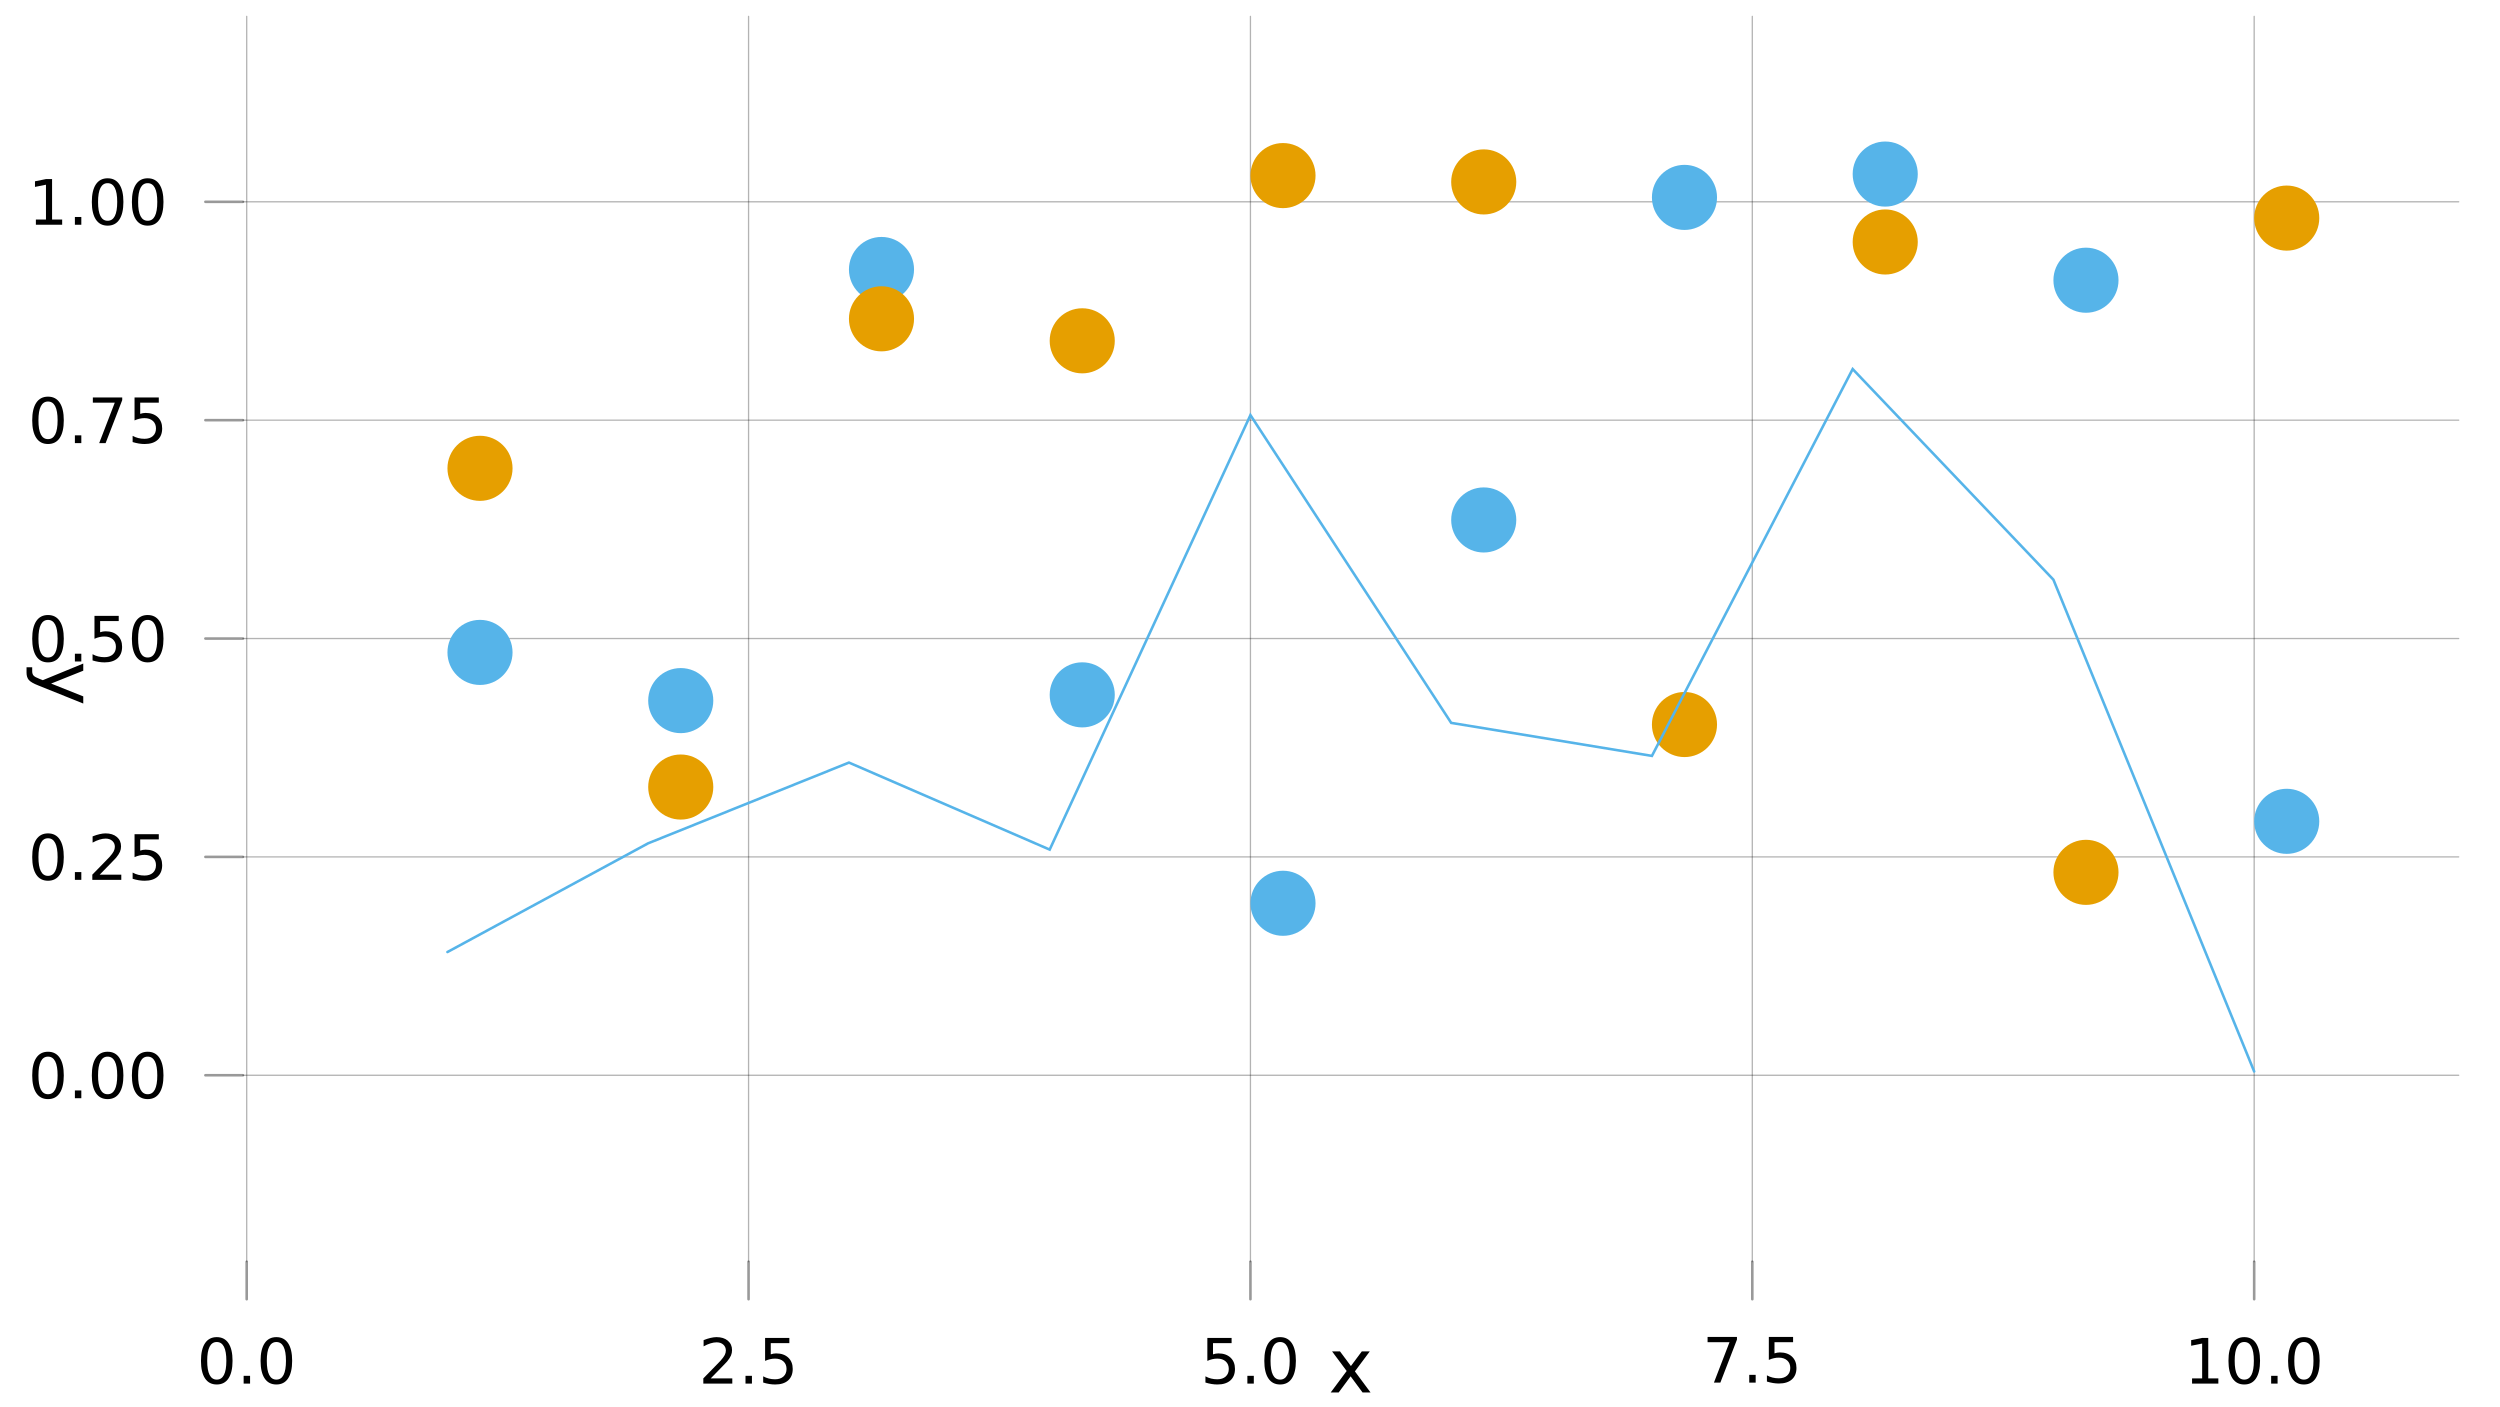
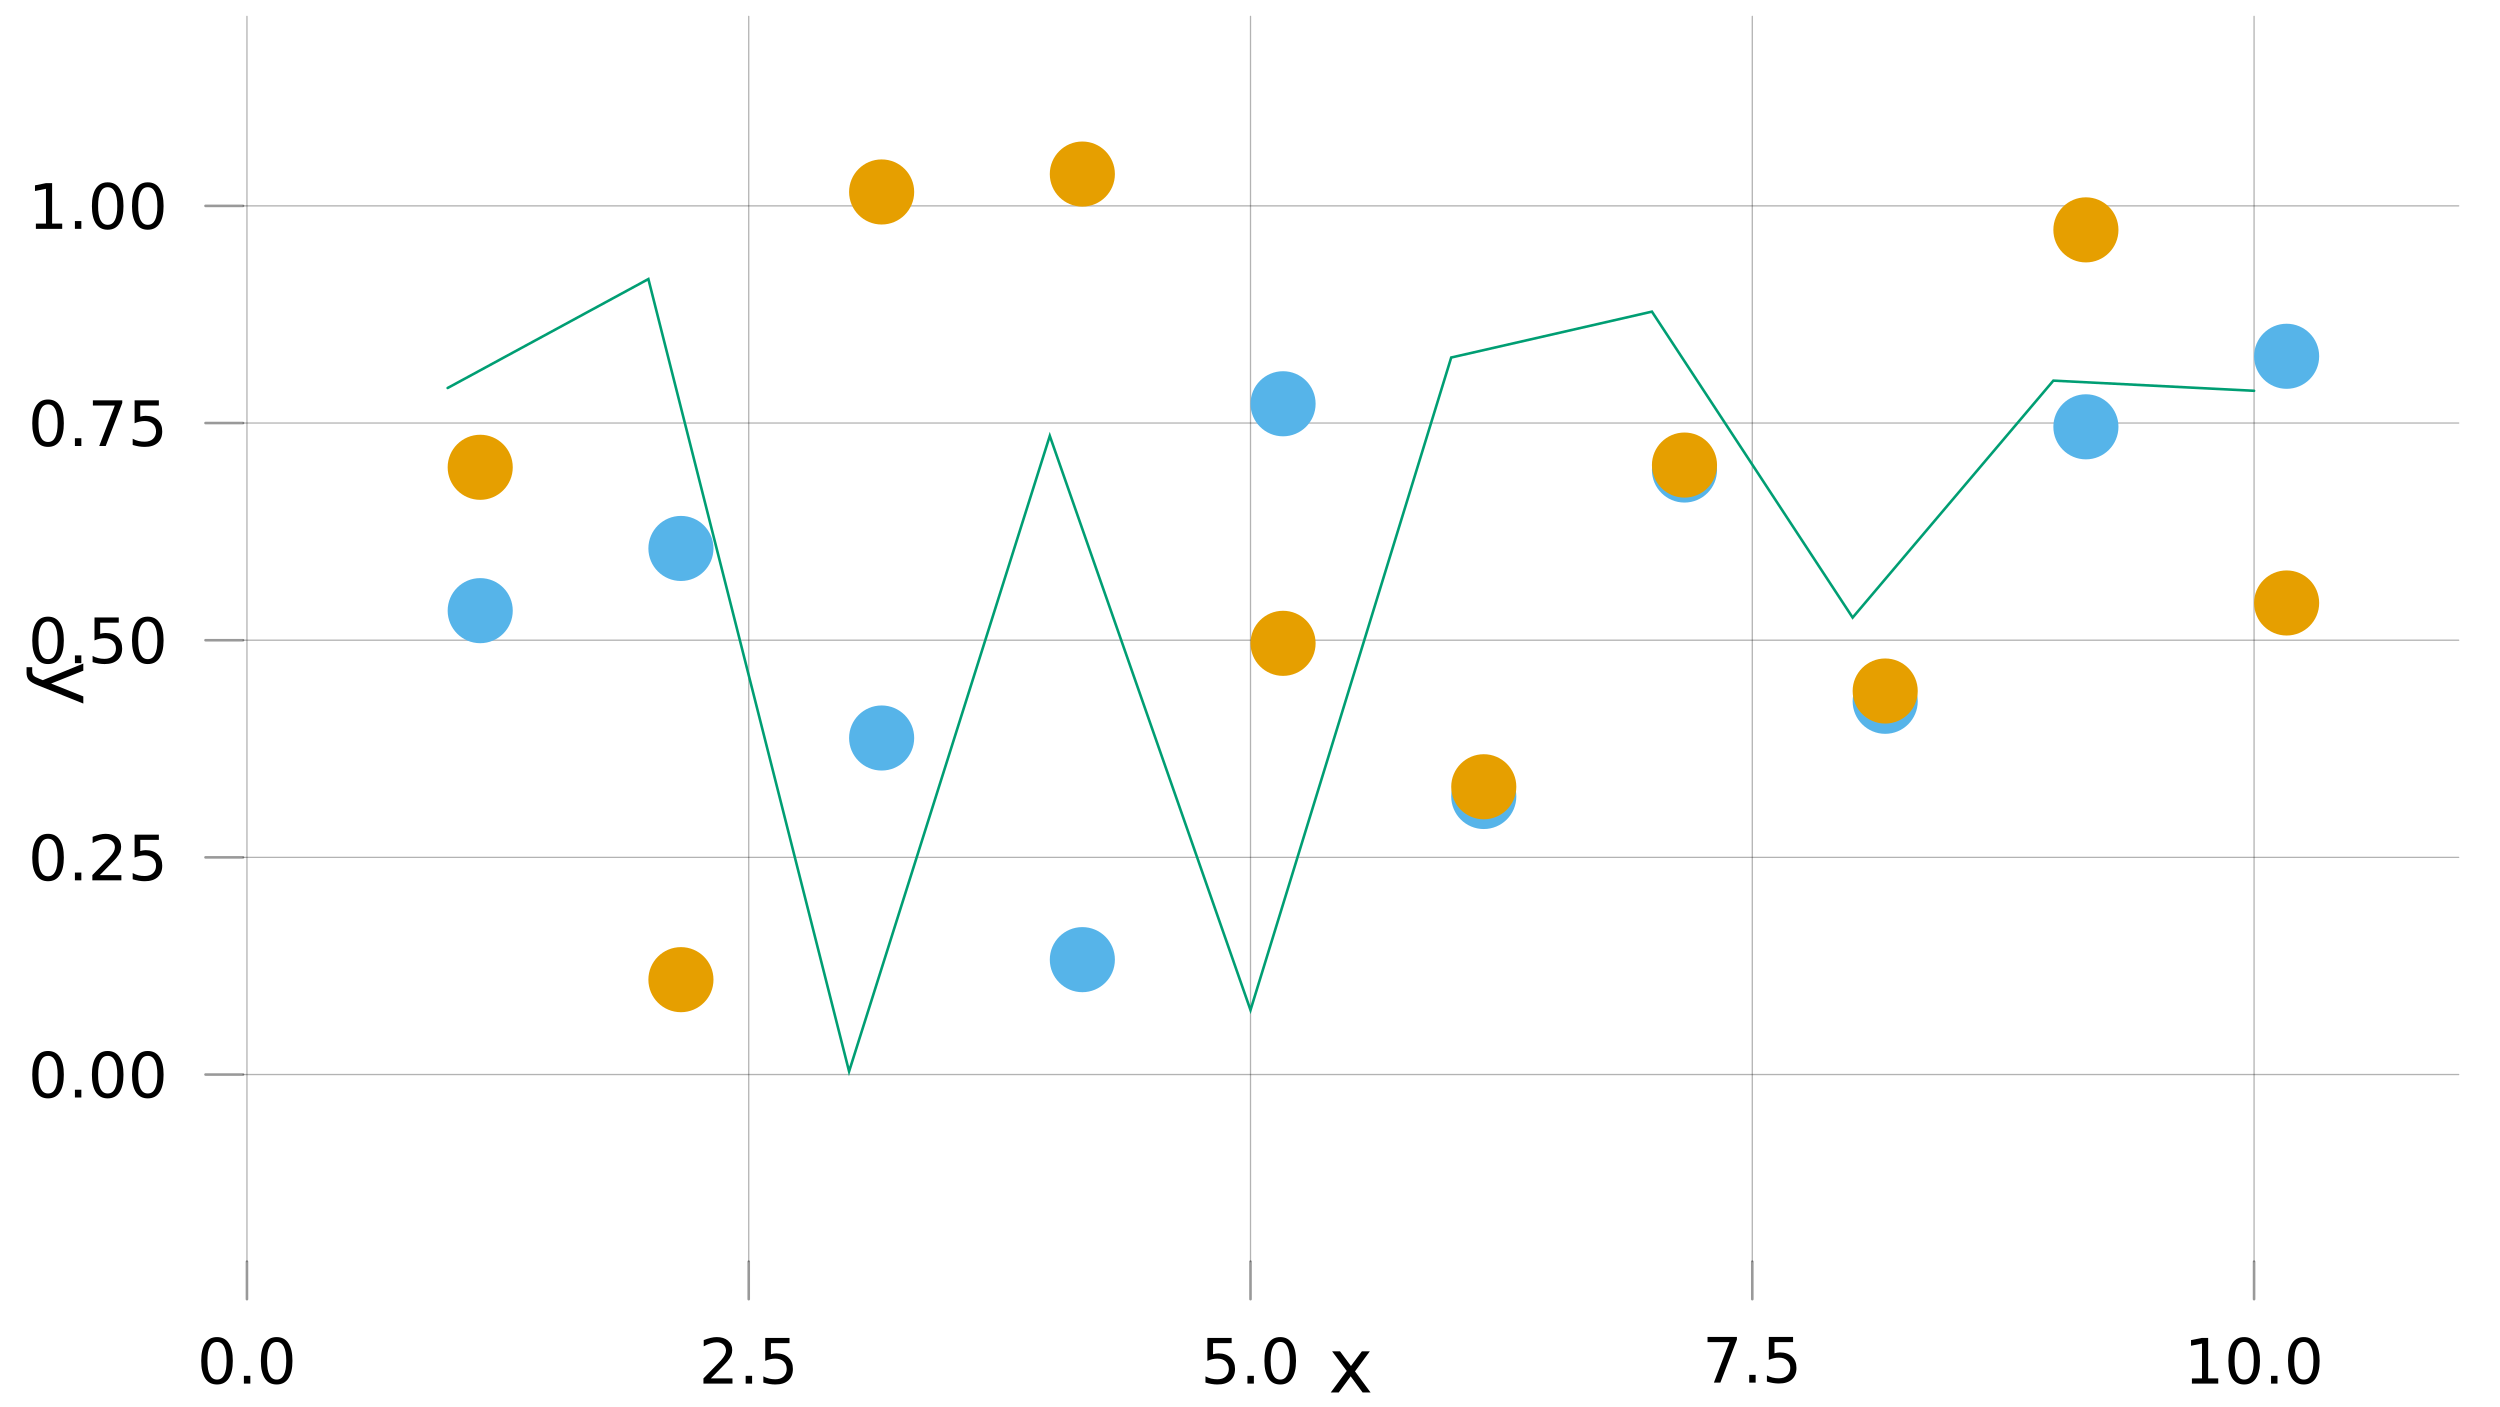
<svg xmlns="http://www.w3.org/2000/svg" xmlns:xlink="http://www.w3.org/1999/xlink" width="960pt" height="540pt" viewBox="0 0 960 540" version="1.1">
  <defs>
    <g>
      <symbol overflow="visible" id="glyph0-0">
-         <path style="stroke:none;" d="M 1.203 4.25 L 1.203 -16.953 L 13.219 -16.953 L 13.219 4.25 Z M 2.547 2.906 L 11.875 2.906 L 11.875 -15.609 L 2.547 -15.609 Z M 2.547 2.906 " />
+         <path style="stroke:none;" d="M 1.203 4.25 L 1.203 -16.969 L 13.234 -16.969 L 13.234 4.25 Z M 2.547 2.906 L 11.891 2.906 L 11.891 -15.609 L 2.547 -15.609 Z M 2.547 2.906 " />
      </symbol>
      <symbol overflow="visible" id="glyph0-1">
-         <path style="stroke:none;" d="M 7.641 -15.969 C 6.422 -15.969 5.504 -15.363 4.891 -14.156 C 4.273 -12.957 3.969 -11.156 3.969 -8.75 C 3.969 -6.344 4.273 -4.535 4.891 -3.328 C 5.504 -2.129 6.422 -1.531 7.641 -1.531 C 8.867 -1.531 9.789 -2.129 10.406 -3.328 C 11.02 -4.535 11.328 -6.344 11.328 -8.75 C 11.328 -11.156 11.02 -12.957 10.406 -14.156 C 9.789 -15.363 8.867 -15.969 7.641 -15.969 Z M 7.641 -17.844 C 9.609 -17.844 11.109 -17.066 12.141 -15.516 C 13.18 -13.961 13.703 -11.707 13.703 -8.75 C 13.703 -5.801 13.18 -3.547 12.141 -1.984 C 11.109 -0.43 9.609 0.344 7.641 0.344 C 5.68 0.344 4.18 -0.43 3.141 -1.984 C 2.098 -3.547 1.578 -5.801 1.578 -8.75 C 1.578 -11.707 2.098 -13.961 3.141 -15.516 C 4.18 -17.066 5.68 -17.844 7.641 -17.844 Z M 7.641 -17.844 " />
+         <path style="stroke:none;" d="M 7.656 -15.984 C 6.426 -15.984 5.504 -15.379 4.891 -14.172 C 4.273 -12.973 3.969 -11.164 3.969 -8.75 C 3.969 -6.344 4.273 -4.539 4.891 -3.344 C 5.504 -2.145 6.426 -1.547 7.656 -1.547 C 8.883 -1.547 9.805 -2.145 10.422 -3.344 C 11.035 -4.539 11.344 -6.344 11.344 -8.75 C 11.344 -11.164 11.035 -12.973 10.422 -14.172 C 9.805 -15.379 8.883 -15.984 7.656 -15.984 Z M 7.656 -17.859 C 9.613 -17.859 11.113 -17.078 12.156 -15.516 C 13.195 -13.961 13.719 -11.707 13.719 -8.75 C 13.719 -5.801 13.195 -3.547 12.156 -1.984 C 11.113 -0.43 9.613 0.344 7.656 0.344 C 5.688 0.344 4.18 -0.43 3.141 -1.984 C 2.109 -3.547 1.594 -5.801 1.594 -8.75 C 1.594 -11.707 2.109 -13.961 3.141 -15.516 C 4.18 -17.078 5.688 -17.859 7.656 -17.859 Z M 7.656 -17.859 " />
      </symbol>
      <symbol overflow="visible" id="glyph0-2">
        <path style="stroke:none;" d="M 2.578 -2.984 L 5.047 -2.984 L 5.047 0 L 2.578 0 Z M 2.578 -2.984 " />
      </symbol>
      <symbol overflow="visible" id="glyph0-3">
-         <path style="stroke:none;" d="M 4.609 -2 L 12.891 -2 L 12.891 0 L 1.766 0 L 1.766 -2 C 2.66 -2.926 3.883 -4.176 5.438 -5.75 C 6.988 -7.32 7.969 -8.332 8.375 -8.781 C 9.133 -9.633 9.664 -10.352 9.969 -10.938 C 10.27 -11.531 10.422 -12.113 10.422 -12.688 C 10.422 -13.625 10.094 -14.383 9.438 -14.969 C 8.781 -15.551 7.926 -15.844 6.875 -15.844 C 6.133 -15.844 5.348 -15.711 4.516 -15.453 C 3.691 -15.203 2.812 -14.816 1.875 -14.297 L 1.875 -16.688 C 2.832 -17.07 3.723 -17.359 4.547 -17.547 C 5.379 -17.742 6.141 -17.844 6.828 -17.844 C 8.648 -17.844 10.098 -17.391 11.172 -16.484 C 12.254 -15.578 12.797 -14.363 12.797 -12.844 C 12.797 -12.125 12.66 -11.441 12.391 -10.797 C 12.117 -10.148 11.629 -9.391 10.922 -8.516 C 10.723 -8.285 10.098 -7.629 9.047 -6.547 C 8.004 -5.461 6.523 -3.945 4.609 -2 Z M 4.609 -2 " />
+         <path style="stroke:none;" d="M 4.625 -2 L 12.906 -2 L 12.906 0 L 1.766 0 L 1.766 -2 C 2.66 -2.926 3.883 -4.176 5.438 -5.75 C 7 -7.32 7.977 -8.332 8.375 -8.781 C 9.133 -9.633 9.664 -10.359 9.969 -10.953 C 10.27 -11.547 10.422 -12.129 10.422 -12.703 C 10.422 -13.629 10.094 -14.383 9.438 -14.969 C 8.781 -15.562 7.93 -15.859 6.891 -15.859 C 6.141 -15.859 5.352 -15.727 4.531 -15.469 C 3.707 -15.219 2.82 -14.828 1.875 -14.297 L 1.875 -16.703 C 2.832 -17.078 3.723 -17.363 4.547 -17.562 C 5.379 -17.758 6.145 -17.859 6.844 -17.859 C 8.656 -17.859 10.102 -17.406 11.188 -16.5 C 12.27 -15.594 12.812 -14.379 12.812 -12.859 C 12.812 -12.129 12.676 -11.441 12.406 -10.797 C 12.133 -10.148 11.641 -9.391 10.922 -8.516 C 10.734 -8.285 10.113 -7.629 9.062 -6.547 C 8.008 -5.461 6.531 -3.945 4.625 -2 Z M 4.625 -2 " />
      </symbol>
      <symbol overflow="visible" id="glyph0-4">
-         <path style="stroke:none;" d="M 2.594 -17.531 L 11.906 -17.531 L 11.906 -15.531 L 4.766 -15.531 L 4.766 -11.234 C 5.109 -11.348 5.453 -11.438 5.797 -11.5 C 6.141 -11.562 6.484 -11.594 6.828 -11.594 C 8.785 -11.594 10.336 -11.055 11.484 -9.984 C 12.629 -8.91 13.203 -7.457 13.203 -5.625 C 13.203 -3.738 12.613 -2.27 11.438 -1.219 C 10.258 -0.176 8.602 0.344 6.469 0.344 C 5.727 0.344 4.977 0.281 4.219 0.156 C 3.457 0.031 2.672 -0.156 1.859 -0.406 L 1.859 -2.797 C 2.555 -2.41 3.281 -2.125 4.031 -1.938 C 4.789 -1.75 5.586 -1.656 6.422 -1.656 C 7.773 -1.656 8.848 -2.008 9.641 -2.719 C 10.43 -3.438 10.828 -4.406 10.828 -5.625 C 10.828 -6.844 10.43 -7.805 9.641 -8.516 C 8.848 -9.234 7.773 -9.594 6.422 -9.594 C 5.785 -9.594 5.148 -9.52 4.516 -9.375 C 3.891 -9.238 3.25 -9.02 2.594 -8.719 Z M 2.594 -17.531 " />
+         <path style="stroke:none;" d="M 2.594 -17.547 L 11.906 -17.547 L 11.906 -15.547 L 4.766 -15.547 L 4.766 -11.25 C 5.109 -11.363 5.453 -11.445 5.797 -11.5 C 6.148 -11.562 6.5 -11.594 6.844 -11.594 C 8.801 -11.594 10.348 -11.055 11.484 -9.984 C 12.629 -8.91 13.203 -7.457 13.203 -5.625 C 13.203 -3.738 12.613 -2.27 11.438 -1.219 C 10.27 -0.176 8.613 0.344 6.469 0.344 C 5.738 0.344 4.988 0.281 4.219 0.156 C 3.457 0.031 2.672 -0.156 1.859 -0.406 L 1.859 -2.797 C 2.555 -2.41 3.281 -2.125 4.031 -1.938 C 4.789 -1.75 5.586 -1.656 6.422 -1.656 C 7.773 -1.656 8.848 -2.008 9.641 -2.719 C 10.43 -3.438 10.828 -4.406 10.828 -5.625 C 10.828 -6.844 10.43 -7.805 9.641 -8.516 C 8.848 -9.234 7.773 -9.594 6.422 -9.594 C 5.785 -9.594 5.148 -9.52 4.516 -9.375 C 3.891 -9.238 3.25 -9.023 2.594 -8.734 Z M 2.594 -17.547 " />
      </symbol>
      <symbol overflow="visible" id="glyph0-5">
-         <path style="stroke:none;" d="M 1.969 -17.531 L 13.25 -17.531 L 13.25 -16.516 L 6.875 0 L 4.406 0 L 10.391 -15.531 L 1.969 -15.531 Z M 1.969 -17.531 " />
+         <path style="stroke:none;" d="M 1.969 -17.547 L 13.25 -17.547 L 13.25 -16.531 L 6.891 0 L 4.406 0 L 10.391 -15.547 L 1.969 -15.547 Z M 1.969 -17.547 " />
      </symbol>
      <symbol overflow="visible" id="glyph0-6">
-         <path style="stroke:none;" d="M 2.984 -2 L 6.859 -2 L 6.859 -15.375 L 2.641 -14.531 L 2.641 -16.688 L 6.828 -17.531 L 9.203 -17.531 L 9.203 -2 L 13.078 -2 L 13.078 0 L 2.984 0 Z M 2.984 -2 " />
+         <path style="stroke:none;" d="M 2.984 -2 L 6.859 -2 L 6.859 -15.375 L 2.641 -14.531 L 2.641 -16.703 L 6.844 -17.547 L 9.219 -17.547 L 9.219 -2 L 13.094 -2 L 13.094 0 L 2.984 0 Z M 2.984 -2 " />
      </symbol>
      <symbol overflow="visible" id="glyph1-0">
-         <path style="stroke:none;" d="M 1.438 5.094 L 1.438 -20.344 L 15.859 -20.344 L 15.859 5.094 Z M 3.062 3.5 L 14.266 3.5 L 14.266 -18.734 L 3.062 -18.734 Z M 3.062 3.5 " />
+         <path style="stroke:none;" d="M 1.438 5.109 L 1.438 -20.359 L 15.875 -20.359 L 15.875 5.109 Z M 3.062 3.5 L 14.266 3.5 L 14.266 -18.734 L 3.062 -18.734 Z M 3.062 3.5 " />
      </symbol>
      <symbol overflow="visible" id="glyph1-1">
-         <path style="stroke:none;" d="M 15.844 -15.781 L 10.125 -8.109 L 16.141 0 L 13.078 0 L 8.484 -6.203 L 3.891 0 L 0.828 0 L 6.969 -8.25 L 1.359 -15.781 L 4.406 -15.781 L 8.594 -10.156 L 12.781 -15.781 Z M 15.844 -15.781 " />
+         <path style="stroke:none;" d="M 15.844 -15.797 L 10.141 -8.109 L 16.141 0 L 13.078 0 L 8.484 -6.203 L 3.891 0 L 0.828 0 L 6.969 -8.266 L 1.359 -15.797 L 4.406 -15.797 L 8.594 -10.172 L 12.781 -15.797 Z M 15.844 -15.797 " />
      </symbol>
      <symbol overflow="visible" id="glyph2-0">
-         <path style="stroke:none;" d="M -5.094 1.438 L 20.344 1.438 L 20.344 15.859 L -5.094 15.859 Z M -3.5 3.062 L -3.5 14.266 L 18.734 14.266 L 18.734 3.062 Z M -3.5 3.062 " />
+         <path style="stroke:none;" d="M -5.109 1.438 L 20.359 1.438 L 20.359 15.875 L -5.109 15.875 Z M -3.5 3.062 L -3.5 14.266 L 18.734 14.266 L 18.734 3.062 Z M -3.5 3.062 " />
      </symbol>
      <symbol overflow="visible" id="glyph2-1">
-         <path style="stroke:none;" d="M -1.469 9.281 C -3.344 8.551 -4.566 7.836 -5.141 7.141 C -5.711 6.453 -6 5.523 -6 4.359 L -6 2.281 L -3.828 2.281 L -3.828 3.812 C -3.828 4.52 -3.656 5.07 -3.312 5.469 C -2.977 5.863 -2.188 6.301 -0.938 6.781 L 0.25 7.25 L 15.781 0.859 L 15.781 3.609 L 3.438 8.547 L 15.781 13.469 L 15.781 16.219 Z M -1.469 9.281 " />
+         <path style="stroke:none;" d="M -1.469 9.297 C -3.344 8.555 -4.566 7.836 -5.141 7.141 C -5.711 6.453 -6 5.523 -6 4.359 L -6 2.281 L -3.828 2.281 L -3.828 3.812 C -3.828 4.52 -3.656 5.07 -3.312 5.469 C -2.977 5.863 -2.188 6.301 -0.938 6.781 L 0.25 7.25 L 15.797 0.859 L 15.797 3.609 L 3.438 8.547 L 15.797 13.484 L 15.797 16.234 Z M -1.469 9.297 " />
      </symbol>
    </g>
  </defs>
  <g id="surface6">
    <rect x="0" y="0" width="960" height="540" style="fill:rgb(100%,100%,100%);fill-opacity:1;stroke:none;" />
    <g style="fill:rgb(0%,0%,0%);fill-opacity:1;">
-       <use xlink:href="#glyph0-1" x="75.594" y="531.301" />
+       <use xlink:href="#glyph0-1" x="75.676" y="531.301" />
    </g>
    <g style="fill:rgb(0%,0%,0%);fill-opacity:1;">
-       <use xlink:href="#glyph0-2" x="90.98" y="531.301" />
+       <use xlink:href="#glyph0-2" x="91.074" y="531.301" />
    </g>
    <g style="fill:rgb(0%,0%,0%);fill-opacity:1;">
-       <use xlink:href="#glyph0-1" x="98.484" y="531.301" />
+       <use xlink:href="#glyph0-1" x="98.582" y="531.301" />
    </g>
    <g style="fill:rgb(0%,0%,0%);fill-opacity:1;">
-       <use xlink:href="#glyph0-3" x="268.309" y="531.301" />
+       <use xlink:href="#glyph0-3" x="268.359" y="531.301" />
    </g>
    <g style="fill:rgb(0%,0%,0%);fill-opacity:1;">
-       <use xlink:href="#glyph0-2" x="283.695" y="531.301" />
+       <use xlink:href="#glyph0-2" x="283.758" y="531.301" />
    </g>
    <g style="fill:rgb(0%,0%,0%);fill-opacity:1;">
-       <use xlink:href="#glyph0-4" x="291.203" y="531.301" />
+       <use xlink:href="#glyph0-4" x="291.266" y="531.301" />
    </g>
    <g style="fill:rgb(0%,0%,0%);fill-opacity:1;">
-       <use xlink:href="#glyph0-4" x="461.027" y="531.301" />
+       <use xlink:href="#glyph0-4" x="461.043" y="531.301" />
    </g>
    <g style="fill:rgb(0%,0%,0%);fill-opacity:1;">
-       <use xlink:href="#glyph0-2" x="476.414" y="531.301" />
+       <use xlink:href="#glyph0-2" x="476.438" y="531.301" />
    </g>
    <g style="fill:rgb(0%,0%,0%);fill-opacity:1;">
-       <use xlink:href="#glyph0-1" x="483.918" y="531.301" />
+       <use xlink:href="#glyph0-1" x="483.949" y="531.301" />
    </g>
    <g style="fill:rgb(0%,0%,0%);fill-opacity:1;">
-       <use xlink:href="#glyph0-5" x="653.742" y="530.926" />
+       <use xlink:href="#glyph0-5" x="653.727" y="530.926" />
    </g>
    <g style="fill:rgb(0%,0%,0%);fill-opacity:1;">
-       <use xlink:href="#glyph0-2" x="669.129" y="530.926" />
+       <use xlink:href="#glyph0-2" x="669.121" y="530.926" />
    </g>
    <g style="fill:rgb(0%,0%,0%);fill-opacity:1;">
-       <use xlink:href="#glyph0-4" x="676.637" y="530.926" />
+       <use xlink:href="#glyph0-4" x="676.633" y="530.926" />
    </g>
    <g style="fill:rgb(0%,0%,0%);fill-opacity:1;">
-       <use xlink:href="#glyph0-6" x="838.766" y="531.301" />
+       <use xlink:href="#glyph0-6" x="838.711" y="531.301" />
    </g>
    <g style="fill:rgb(0%,0%,0%);fill-opacity:1;">
-       <use xlink:href="#glyph0-1" x="854.152" y="531.301" />
+       <use xlink:href="#glyph0-1" x="854.109" y="531.301" />
    </g>
    <g style="fill:rgb(0%,0%,0%);fill-opacity:1;">
-       <use xlink:href="#glyph0-2" x="869.543" y="531.301" />
+       <use xlink:href="#glyph0-2" x="869.504" y="531.301" />
    </g>
    <g style="fill:rgb(0%,0%,0%);fill-opacity:1;">
-       <use xlink:href="#glyph0-1" x="877.047" y="531.301" />
+       <use xlink:href="#glyph0-1" x="877.012" y="531.301" />
    </g>
    <g style="fill:rgb(0%,0%,0%);fill-opacity:1;">
-       <use xlink:href="#glyph0-1" x="10.793" y="421.715" />
+       <use xlink:href="#glyph0-1" x="10.793" y="421.438" />
    </g>
    <g style="fill:rgb(0%,0%,0%);fill-opacity:1;">
-       <use xlink:href="#glyph0-2" x="26.18" y="421.715" />
+       <use xlink:href="#glyph0-2" x="26.188" y="421.438" />
    </g>
    <g style="fill:rgb(0%,0%,0%);fill-opacity:1;">
-       <use xlink:href="#glyph0-1" x="33.684" y="421.715" />
+       <use xlink:href="#glyph0-1" x="33.699" y="421.438" />
    </g>
    <g style="fill:rgb(0%,0%,0%);fill-opacity:1;">
-       <use xlink:href="#glyph0-1" x="49.07" y="421.715" />
+       <use xlink:href="#glyph0-1" x="49.094" y="421.438" />
    </g>
    <g style="fill:rgb(0%,0%,0%);fill-opacity:1;">
-       <use xlink:href="#glyph0-1" x="10.793" y="337.863" />
+       <use xlink:href="#glyph0-1" x="10.793" y="338.047" />
    </g>
    <g style="fill:rgb(0%,0%,0%);fill-opacity:1;">
-       <use xlink:href="#glyph0-2" x="26.18" y="337.863" />
+       <use xlink:href="#glyph0-2" x="26.188" y="338.047" />
    </g>
    <g style="fill:rgb(0%,0%,0%);fill-opacity:1;">
-       <use xlink:href="#glyph0-3" x="33.684" y="337.863" />
+       <use xlink:href="#glyph0-3" x="33.699" y="338.047" />
    </g>
    <g style="fill:rgb(0%,0%,0%);fill-opacity:1;">
-       <use xlink:href="#glyph0-4" x="49.07" y="337.863" />
+       <use xlink:href="#glyph0-4" x="49.094" y="338.047" />
    </g>
    <g style="fill:rgb(0%,0%,0%);fill-opacity:1;">
-       <use xlink:href="#glyph0-1" x="10.793" y="254.012" />
+       <use xlink:href="#glyph0-1" x="10.793" y="254.656" />
    </g>
    <g style="fill:rgb(0%,0%,0%);fill-opacity:1;">
-       <use xlink:href="#glyph0-2" x="26.18" y="254.012" />
+       <use xlink:href="#glyph0-2" x="26.188" y="254.656" />
    </g>
    <g style="fill:rgb(0%,0%,0%);fill-opacity:1;">
-       <use xlink:href="#glyph0-4" x="33.684" y="254.012" />
+       <use xlink:href="#glyph0-4" x="33.699" y="254.656" />
    </g>
    <g style="fill:rgb(0%,0%,0%);fill-opacity:1;">
-       <use xlink:href="#glyph0-1" x="49.07" y="254.012" />
+       <use xlink:href="#glyph0-1" x="49.094" y="254.656" />
    </g>
    <g style="fill:rgb(0%,0%,0%);fill-opacity:1;">
-       <use xlink:href="#glyph0-1" x="10.793" y="170.156" />
+       <use xlink:href="#glyph0-1" x="10.793" y="171.266" />
    </g>
    <g style="fill:rgb(0%,0%,0%);fill-opacity:1;">
-       <use xlink:href="#glyph0-2" x="26.18" y="170.156" />
+       <use xlink:href="#glyph0-2" x="26.188" y="171.266" />
    </g>
    <g style="fill:rgb(0%,0%,0%);fill-opacity:1;">
-       <use xlink:href="#glyph0-5" x="33.684" y="170.156" />
+       <use xlink:href="#glyph0-5" x="33.699" y="171.266" />
    </g>
    <g style="fill:rgb(0%,0%,0%);fill-opacity:1;">
-       <use xlink:href="#glyph0-4" x="49.07" y="170.156" />
+       <use xlink:href="#glyph0-4" x="49.094" y="171.266" />
    </g>
    <g style="fill:rgb(0%,0%,0%);fill-opacity:1;">
-       <use xlink:href="#glyph0-6" x="10.793" y="86.305" />
+       <use xlink:href="#glyph0-6" x="10.793" y="87.875" />
    </g>
    <g style="fill:rgb(0%,0%,0%);fill-opacity:1;">
-       <use xlink:href="#glyph0-2" x="26.18" y="86.305" />
+       <use xlink:href="#glyph0-2" x="26.188" y="87.875" />
    </g>
    <g style="fill:rgb(0%,0%,0%);fill-opacity:1;">
-       <use xlink:href="#glyph0-1" x="33.684" y="86.305" />
+       <use xlink:href="#glyph0-1" x="33.699" y="87.875" />
    </g>
    <g style="fill:rgb(0%,0%,0%);fill-opacity:1;">
-       <use xlink:href="#glyph0-1" x="49.07" y="86.305" />
+       <use xlink:href="#glyph0-1" x="49.094" y="87.875" />
    </g>
    <g style="fill:rgb(0%,0%,0%);fill-opacity:1;">
-       <use xlink:href="#glyph1-1" x="510.152" y="534.715" />
+       <use xlink:href="#glyph1-1" x="510.168" y="534.715" />
    </g>
    <g style="fill:rgb(0%,0%,0%);fill-opacity:1;">
-       <use xlink:href="#glyph2-1" x="16.191" y="253.941" />
+       <use xlink:href="#glyph2-1" x="16.195" y="253.934" />
    </g>
-     <path style="fill:none;stroke-width:0.5;stroke-linecap:round;stroke-linejoin:miter;stroke:rgb(0%,0%,0%);stroke-opacity:0.3;stroke-miterlimit:10;" d="M 94.734 484.504 L 94.734 6.285 " />
-     <path style="fill:none;stroke-width:0.5;stroke-linecap:round;stroke-linejoin:miter;stroke:rgb(0%,0%,0%);stroke-opacity:0.3;stroke-miterlimit:10;" d="M 287.449 484.504 L 287.449 6.285 " />
-     <path style="fill:none;stroke-width:0.5;stroke-linecap:round;stroke-linejoin:miter;stroke:rgb(0%,0%,0%);stroke-opacity:0.3;stroke-miterlimit:10;" d="M 480.168 484.504 L 480.168 6.285 " />
-     <path style="fill:none;stroke-width:0.5;stroke-linecap:round;stroke-linejoin:miter;stroke:rgb(0%,0%,0%);stroke-opacity:0.3;stroke-miterlimit:10;" d="M 672.883 484.504 L 672.883 6.285 " />
-     <path style="fill:none;stroke-width:0.5;stroke-linecap:round;stroke-linejoin:miter;stroke:rgb(0%,0%,0%);stroke-opacity:0.3;stroke-miterlimit:10;" d="M 865.602 484.504 L 865.602 6.285 " />
-     <path style="fill:none;stroke-width:0.5;stroke-linecap:round;stroke-linejoin:miter;stroke:rgb(0%,0%,0%);stroke-opacity:0.3;stroke-miterlimit:10;" d="M 93.281 412.902 L 944.137 412.902 " />
-     <path style="fill:none;stroke-width:0.5;stroke-linecap:round;stroke-linejoin:miter;stroke:rgb(0%,0%,0%);stroke-opacity:0.3;stroke-miterlimit:10;" d="M 93.281 329.051 L 944.137 329.051 " />
-     <path style="fill:none;stroke-width:0.5;stroke-linecap:round;stroke-linejoin:miter;stroke:rgb(0%,0%,0%);stroke-opacity:0.3;stroke-miterlimit:10;" d="M 93.281 245.199 L 944.137 245.199 " />
-     <path style="fill:none;stroke-width:0.5;stroke-linecap:round;stroke-linejoin:miter;stroke:rgb(0%,0%,0%);stroke-opacity:0.3;stroke-miterlimit:10;" d="M 93.281 161.348 L 944.137 161.348 " />
-     <path style="fill:none;stroke-width:0.5;stroke-linecap:round;stroke-linejoin:miter;stroke:rgb(0%,0%,0%);stroke-opacity:0.3;stroke-miterlimit:10;" d="M 93.281 77.492 L 944.137 77.492 " />
-     <path style="fill:none;stroke-width:1;stroke-linecap:round;stroke-linejoin:miter;stroke:rgb(0%,0%,0%);stroke-opacity:0.4;stroke-miterlimit:10;" d="M 94.734 498.902 L 94.734 484.504 " />
-     <path style="fill:none;stroke-width:1;stroke-linecap:round;stroke-linejoin:miter;stroke:rgb(0%,0%,0%);stroke-opacity:0.4;stroke-miterlimit:10;" d="M 287.449 498.902 L 287.449 484.504 " />
-     <path style="fill:none;stroke-width:1;stroke-linecap:round;stroke-linejoin:miter;stroke:rgb(0%,0%,0%);stroke-opacity:0.4;stroke-miterlimit:10;" d="M 480.168 498.902 L 480.168 484.504 " />
-     <path style="fill:none;stroke-width:1;stroke-linecap:round;stroke-linejoin:miter;stroke:rgb(0%,0%,0%);stroke-opacity:0.4;stroke-miterlimit:10;" d="M 672.883 498.902 L 672.883 484.504 " />
-     <path style="fill:none;stroke-width:1;stroke-linecap:round;stroke-linejoin:miter;stroke:rgb(0%,0%,0%);stroke-opacity:0.4;stroke-miterlimit:10;" d="M 865.602 498.902 L 865.602 484.504 " />
-     <path style="fill:none;stroke-width:1;stroke-linecap:round;stroke-linejoin:miter;stroke:rgb(0%,0%,0%);stroke-opacity:0.4;stroke-miterlimit:10;" d="M 78.871 412.902 L 93.281 412.902 " />
-     <path style="fill:none;stroke-width:1;stroke-linecap:round;stroke-linejoin:miter;stroke:rgb(0%,0%,0%);stroke-opacity:0.4;stroke-miterlimit:10;" d="M 78.871 329.051 L 93.281 329.051 " />
-     <path style="fill:none;stroke-width:1;stroke-linecap:round;stroke-linejoin:miter;stroke:rgb(0%,0%,0%);stroke-opacity:0.4;stroke-miterlimit:10;" d="M 78.871 245.199 L 93.281 245.199 " />
-     <path style="fill:none;stroke-width:1;stroke-linecap:round;stroke-linejoin:miter;stroke:rgb(0%,0%,0%);stroke-opacity:0.4;stroke-miterlimit:10;" d="M 78.871 161.348 L 93.281 161.348 " />
-     <path style="fill:none;stroke-width:1;stroke-linecap:round;stroke-linejoin:miter;stroke:rgb(0%,0%,0%);stroke-opacity:0.4;stroke-miterlimit:10;" d="M 78.871 77.492 L 93.281 77.492 " />
-     <path style=" stroke:none;fill-rule:nonzero;fill:rgb(33.725%,70.588%,91.373%);fill-opacity:1;" d="M 196.82 250.527 C 196.82 257.43 191.223 263.027 184.32 263.027 C 177.414 263.027 171.82 257.43 171.82 250.527 C 171.82 243.621 177.414 238.027 184.32 238.027 C 191.223 238.027 196.82 243.621 196.82 250.527 " />
-     <path style=" stroke:none;fill-rule:nonzero;fill:rgb(33.725%,70.588%,91.373%);fill-opacity:1;" d="M 273.906 269.035 C 273.906 275.938 268.309 281.535 261.406 281.535 C 254.504 281.535 248.906 275.938 248.906 269.035 C 248.906 262.133 254.504 256.535 261.406 256.535 C 268.309 256.535 273.906 262.133 273.906 269.035 " />
-     <path style=" stroke:none;fill-rule:nonzero;fill:rgb(33.725%,70.588%,91.373%);fill-opacity:1;" d="M 350.992 103.484 C 350.992 110.387 345.395 115.984 338.492 115.984 C 331.59 115.984 325.992 110.387 325.992 103.484 C 325.992 96.578 331.59 90.984 338.492 90.984 C 345.395 90.984 350.992 96.578 350.992 103.484 " />
-     <path style=" stroke:none;fill-rule:nonzero;fill:rgb(33.725%,70.588%,91.373%);fill-opacity:1;" d="M 428.078 266.828 C 428.078 273.73 422.484 279.328 415.578 279.328 C 408.676 279.328 403.078 273.73 403.078 266.828 C 403.078 259.926 408.676 254.328 415.578 254.328 C 422.484 254.328 428.078 259.926 428.078 266.828 " />
-     <path style=" stroke:none;fill-rule:nonzero;fill:rgb(33.725%,70.588%,91.373%);fill-opacity:1;" d="M 505.168 346.859 C 505.168 353.762 499.57 359.359 492.668 359.359 C 485.762 359.359 480.168 353.762 480.168 346.859 C 480.168 339.957 485.762 334.359 492.668 334.359 C 499.57 334.359 505.168 339.957 505.168 346.859 " />
-     <path style=" stroke:none;fill-rule:nonzero;fill:rgb(33.725%,70.588%,91.373%);fill-opacity:1;" d="M 582.254 199.664 C 582.254 206.57 576.656 212.164 569.754 212.164 C 562.852 212.164 557.254 206.57 557.254 199.664 C 557.254 192.762 562.852 187.164 569.754 187.164 C 576.656 187.164 582.254 192.762 582.254 199.664 " />
-     <path style=" stroke:none;fill-rule:nonzero;fill:rgb(33.725%,70.588%,91.373%);fill-opacity:1;" d="M 659.34 75.801 C 659.34 82.707 653.742 88.301 646.84 88.301 C 639.938 88.301 634.34 82.707 634.34 75.801 C 634.34 68.898 639.938 63.301 646.84 63.301 C 653.742 63.301 659.34 68.898 659.34 75.801 " />
-     <path style=" stroke:none;fill-rule:nonzero;fill:rgb(33.725%,70.588%,91.373%);fill-opacity:1;" d="M 736.426 66.844 C 736.426 73.75 730.832 79.344 723.926 79.344 C 717.023 79.344 711.426 73.75 711.426 66.844 C 711.426 59.941 717.023 54.344 723.926 54.344 C 730.832 54.344 736.426 59.941 736.426 66.844 " />
-     <path style=" stroke:none;fill-rule:nonzero;fill:rgb(33.725%,70.588%,91.373%);fill-opacity:1;" d="M 813.512 107.605 C 813.512 114.512 807.918 120.105 801.012 120.105 C 794.109 120.105 788.512 114.512 788.512 107.605 C 788.512 100.703 794.109 95.105 801.012 95.105 C 807.918 95.105 813.512 100.703 813.512 107.605 " />
-     <path style=" stroke:none;fill-rule:nonzero;fill:rgb(33.725%,70.588%,91.373%);fill-opacity:1;" d="M 890.602 315.387 C 890.602 322.289 885.004 327.887 878.102 327.887 C 871.195 327.887 865.602 322.289 865.602 315.387 C 865.602 308.48 871.195 302.887 878.102 302.887 C 885.004 302.887 890.602 308.48 890.602 315.387 " />
-     <path style=" stroke:none;fill-rule:nonzero;fill:rgb(90.196%,62.353%,0%);fill-opacity:1;" d="M 196.82 179.836 C 196.82 186.738 191.223 192.336 184.32 192.336 C 177.414 192.336 171.82 186.738 171.82 179.836 C 171.82 172.93 177.414 167.336 184.32 167.336 C 191.223 167.336 196.82 172.93 196.82 179.836 " />
-     <path style=" stroke:none;fill-rule:nonzero;fill:rgb(90.196%,62.353%,0%);fill-opacity:1;" d="M 273.906 302.223 C 273.906 309.125 268.309 314.723 261.406 314.723 C 254.504 314.723 248.906 309.125 248.906 302.223 C 248.906 295.316 254.504 289.723 261.406 289.723 C 268.309 289.723 273.906 295.316 273.906 302.223 " />
-     <path style=" stroke:none;fill-rule:nonzero;fill:rgb(90.196%,62.353%,0%);fill-opacity:1;" d="M 350.992 122.426 C 350.992 129.328 345.395 134.926 338.492 134.926 C 331.59 134.926 325.992 129.328 325.992 122.426 C 325.992 115.523 331.59 109.926 338.492 109.926 C 345.395 109.926 350.992 115.523 350.992 122.426 " />
-     <path style=" stroke:none;fill-rule:nonzero;fill:rgb(90.196%,62.353%,0%);fill-opacity:1;" d="M 428.078 130.875 C 428.078 137.777 422.484 143.375 415.578 143.375 C 408.676 143.375 403.078 137.777 403.078 130.875 C 403.078 123.969 408.676 118.375 415.578 118.375 C 422.484 118.375 428.078 123.969 428.078 130.875 " />
-     <path style=" stroke:none;fill-rule:nonzero;fill:rgb(90.196%,62.353%,0%);fill-opacity:1;" d="M 505.168 67.43 C 505.168 74.332 499.57 79.93 492.668 79.93 C 485.762 79.93 480.168 74.332 480.168 67.43 C 480.168 60.527 485.762 54.93 492.668 54.93 C 499.57 54.93 505.168 60.527 505.168 67.43 " />
-     <path style=" stroke:none;fill-rule:nonzero;fill:rgb(90.196%,62.353%,0%);fill-opacity:1;" d="M 582.254 69.859 C 582.254 76.766 576.656 82.359 569.754 82.359 C 562.852 82.359 557.254 76.766 557.254 69.859 C 557.254 62.957 562.852 57.359 569.754 57.359 C 576.656 57.359 582.254 62.957 582.254 69.859 " />
-     <path style=" stroke:none;fill-rule:nonzero;fill:rgb(90.196%,62.353%,0%);fill-opacity:1;" d="M 659.34 278.219 C 659.34 285.121 653.742 290.719 646.84 290.719 C 639.938 290.719 634.34 285.121 634.34 278.219 C 634.34 271.316 639.938 265.719 646.84 265.719 C 653.742 265.719 659.34 271.316 659.34 278.219 " />
-     <path style=" stroke:none;fill-rule:nonzero;fill:rgb(90.196%,62.353%,0%);fill-opacity:1;" d="M 736.426 92.922 C 736.426 99.828 730.832 105.422 723.926 105.422 C 717.023 105.422 711.426 99.828 711.426 92.922 C 711.426 86.02 717.023 80.422 723.926 80.422 C 730.832 80.422 736.426 86.02 736.426 92.922 " />
-     <path style=" stroke:none;fill-rule:nonzero;fill:rgb(90.196%,62.353%,0%);fill-opacity:1;" d="M 813.512 334.984 C 813.512 341.891 807.918 347.484 801.012 347.484 C 794.109 347.484 788.512 341.891 788.512 334.984 C 788.512 328.082 794.109 322.484 801.012 322.484 C 807.918 322.484 813.512 328.082 813.512 334.984 " />
-     <path style=" stroke:none;fill-rule:nonzero;fill:rgb(90.196%,62.353%,0%);fill-opacity:1;" d="M 890.602 83.75 C 890.602 90.656 885.004 96.25 878.102 96.25 C 871.195 96.25 865.602 90.656 865.602 83.75 C 865.602 76.848 871.195 71.25 878.102 71.25 C 885.004 71.25 890.602 76.848 890.602 83.75 " />
-     <path style="fill:none;stroke-width:1;stroke-linecap:round;stroke-linejoin:miter;stroke:rgb(33.725%,70.588%,91.373%);stroke-opacity:1;stroke-miterlimit:10;" d="M 171.82 365.578 L 248.906 323.82 L 325.992 292.832 L 403.078 326.25 L 480.168 159.406 L 557.254 277.586 L 634.34 290.266 L 711.426 141.723 L 788.512 222.605 L 865.602 411.441 " />
+     <path style="fill:none;stroke-width:0.5;stroke-linecap:round;stroke-linejoin:miter;stroke:rgb(0%,0%,0%);stroke-opacity:0.3;stroke-miterlimit:10;" d="M 94.828 484.473 L 94.828 6.285 " />
+     <path style="fill:none;stroke-width:0.5;stroke-linecap:round;stroke-linejoin:miter;stroke:rgb(0%,0%,0%);stroke-opacity:0.3;stroke-miterlimit:10;" d="M 287.512 484.473 L 287.512 6.285 " />
+     <path style="fill:none;stroke-width:0.5;stroke-linecap:round;stroke-linejoin:miter;stroke:rgb(0%,0%,0%);stroke-opacity:0.3;stroke-miterlimit:10;" d="M 480.195 484.473 L 480.195 6.285 " />
+     <path style="fill:none;stroke-width:0.5;stroke-linecap:round;stroke-linejoin:miter;stroke:rgb(0%,0%,0%);stroke-opacity:0.3;stroke-miterlimit:10;" d="M 672.879 484.473 L 672.879 6.285 " />
+     <path style="fill:none;stroke-width:0.5;stroke-linecap:round;stroke-linejoin:miter;stroke:rgb(0%,0%,0%);stroke-opacity:0.3;stroke-miterlimit:10;" d="M 865.562 484.473 L 865.562 6.285 " />
+     <path style="fill:none;stroke-width:0.5;stroke-linecap:round;stroke-linejoin:miter;stroke:rgb(0%,0%,0%);stroke-opacity:0.3;stroke-miterlimit:10;" d="M 93.328 412.621 L 944.133 412.621 " />
+     <path style="fill:none;stroke-width:0.5;stroke-linecap:round;stroke-linejoin:miter;stroke:rgb(0%,0%,0%);stroke-opacity:0.3;stroke-miterlimit:10;" d="M 93.328 329.23 L 944.133 329.23 " />
+     <path style="fill:none;stroke-width:0.5;stroke-linecap:round;stroke-linejoin:miter;stroke:rgb(0%,0%,0%);stroke-opacity:0.3;stroke-miterlimit:10;" d="M 93.328 245.84 L 944.133 245.84 " />
+     <path style="fill:none;stroke-width:0.5;stroke-linecap:round;stroke-linejoin:miter;stroke:rgb(0%,0%,0%);stroke-opacity:0.3;stroke-miterlimit:10;" d="M 93.328 162.449 L 944.133 162.449 " />
+     <path style="fill:none;stroke-width:0.5;stroke-linecap:round;stroke-linejoin:miter;stroke:rgb(0%,0%,0%);stroke-opacity:0.3;stroke-miterlimit:10;" d="M 93.328 79.059 L 944.133 79.059 " />
+     <path style="fill:none;stroke-width:1;stroke-linecap:round;stroke-linejoin:miter;stroke:rgb(0%,0%,0%);stroke-opacity:0.4;stroke-miterlimit:10;" d="M 94.828 498.883 L 94.828 484.473 " />
+     <path style="fill:none;stroke-width:1;stroke-linecap:round;stroke-linejoin:miter;stroke:rgb(0%,0%,0%);stroke-opacity:0.4;stroke-miterlimit:10;" d="M 287.512 498.883 L 287.512 484.473 " />
+     <path style="fill:none;stroke-width:1;stroke-linecap:round;stroke-linejoin:miter;stroke:rgb(0%,0%,0%);stroke-opacity:0.4;stroke-miterlimit:10;" d="M 480.195 498.883 L 480.195 484.473 " />
+     <path style="fill:none;stroke-width:1;stroke-linecap:round;stroke-linejoin:miter;stroke:rgb(0%,0%,0%);stroke-opacity:0.4;stroke-miterlimit:10;" d="M 672.879 498.883 L 672.879 484.473 " />
+     <path style="fill:none;stroke-width:1;stroke-linecap:round;stroke-linejoin:miter;stroke:rgb(0%,0%,0%);stroke-opacity:0.4;stroke-miterlimit:10;" d="M 865.562 498.883 L 865.562 484.473 " />
+     <path style="fill:none;stroke-width:1;stroke-linecap:round;stroke-linejoin:miter;stroke:rgb(0%,0%,0%);stroke-opacity:0.4;stroke-miterlimit:10;" d="M 78.91 412.621 L 93.328 412.621 " />
+     <path style="fill:none;stroke-width:1;stroke-linecap:round;stroke-linejoin:miter;stroke:rgb(0%,0%,0%);stroke-opacity:0.4;stroke-miterlimit:10;" d="M 78.91 329.23 L 93.328 329.23 " />
+     <path style="fill:none;stroke-width:1;stroke-linecap:round;stroke-linejoin:miter;stroke:rgb(0%,0%,0%);stroke-opacity:0.4;stroke-miterlimit:10;" d="M 78.91 245.84 L 93.328 245.84 " />
+     <path style="fill:none;stroke-width:1;stroke-linecap:round;stroke-linejoin:miter;stroke:rgb(0%,0%,0%);stroke-opacity:0.4;stroke-miterlimit:10;" d="M 78.91 162.449 L 93.328 162.449 " />
+     <path style="fill:none;stroke-width:1;stroke-linecap:round;stroke-linejoin:miter;stroke:rgb(0%,0%,0%);stroke-opacity:0.4;stroke-miterlimit:10;" d="M 78.91 79.059 L 93.328 79.059 " />
+     <path style=" stroke:none;fill-rule:nonzero;fill:rgb(33.725%,70.588%,91.373%);fill-opacity:1;" d="M 196.902 234.492 C 196.902 241.395 191.305 246.992 184.402 246.992 C 177.496 246.992 171.902 241.395 171.902 234.492 C 171.902 227.586 177.496 221.992 184.402 221.992 C 191.305 221.992 196.902 227.586 196.902 234.492 " />
+     <path style=" stroke:none;fill-rule:nonzero;fill:rgb(33.725%,70.588%,91.373%);fill-opacity:1;" d="M 273.977 210.605 C 273.977 217.508 268.379 223.105 261.477 223.105 C 254.57 223.105 248.977 217.508 248.977 210.605 C 248.977 203.699 254.57 198.105 261.477 198.105 C 268.379 198.105 273.977 203.699 273.977 210.605 " />
+     <path style=" stroke:none;fill-rule:nonzero;fill:rgb(33.725%,70.588%,91.373%);fill-opacity:1;" d="M 351.047 283.395 C 351.047 290.301 345.453 295.895 338.547 295.895 C 331.645 295.895 326.047 290.301 326.047 283.395 C 326.047 276.492 331.645 270.895 338.547 270.895 C 345.453 270.895 351.047 276.492 351.047 283.395 " />
+     <path style=" stroke:none;fill-rule:nonzero;fill:rgb(33.725%,70.588%,91.373%);fill-opacity:1;" d="M 428.121 368.504 C 428.121 375.406 422.523 381.004 415.621 381.004 C 408.719 381.004 403.121 375.406 403.121 368.504 C 403.121 361.598 408.719 356.004 415.621 356.004 C 422.523 356.004 428.121 361.598 428.121 368.504 " />
+     <path style=" stroke:none;fill-rule:nonzero;fill:rgb(33.725%,70.588%,91.373%);fill-opacity:1;" d="M 505.195 155.047 C 505.195 161.949 499.598 167.547 492.695 167.547 C 485.789 167.547 480.195 161.949 480.195 155.047 C 480.195 148.141 485.789 142.547 492.695 142.547 C 499.598 142.547 505.195 148.141 505.195 155.047 " />
+     <path style=" stroke:none;fill-rule:nonzero;fill:rgb(33.725%,70.588%,91.373%);fill-opacity:1;" d="M 582.266 305.852 C 582.266 312.758 576.672 318.352 569.766 318.352 C 562.863 318.352 557.266 312.758 557.266 305.852 C 557.266 298.949 562.863 293.352 569.766 293.352 C 576.672 293.352 582.266 298.949 582.266 305.852 " />
+     <path style=" stroke:none;fill-rule:nonzero;fill:rgb(33.725%,70.588%,91.373%);fill-opacity:1;" d="M 659.34 180.488 C 659.34 187.391 653.746 192.988 646.84 192.988 C 639.938 192.988 634.34 187.391 634.34 180.488 C 634.34 173.582 639.938 167.988 646.84 167.988 C 653.746 167.988 659.34 173.582 659.34 180.488 " />
+     <path style=" stroke:none;fill-rule:nonzero;fill:rgb(33.725%,70.588%,91.373%);fill-opacity:1;" d="M 736.414 269.293 C 736.414 276.195 730.816 281.793 723.914 281.793 C 717.012 281.793 711.414 276.195 711.414 269.293 C 711.414 262.391 717.012 256.793 723.914 256.793 C 730.816 256.793 736.414 262.391 736.414 269.293 " />
+     <path style=" stroke:none;fill-rule:nonzero;fill:rgb(33.725%,70.588%,91.373%);fill-opacity:1;" d="M 813.488 163.898 C 813.488 170.801 807.891 176.398 800.988 176.398 C 794.082 176.398 788.488 170.801 788.488 163.898 C 788.488 156.996 794.082 151.398 800.988 151.398 C 807.891 151.398 813.488 156.996 813.488 163.898 " />
+     <path style=" stroke:none;fill-rule:nonzero;fill:rgb(33.725%,70.588%,91.373%);fill-opacity:1;" d="M 890.562 136.812 C 890.562 143.715 884.965 149.312 878.062 149.312 C 871.156 149.312 865.562 143.715 865.562 136.812 C 865.562 129.91 871.156 124.312 878.062 124.312 C 884.965 124.312 890.562 129.91 890.562 136.812 " />
+     <path style=" stroke:none;fill-rule:nonzero;fill:rgb(90.196%,62.353%,0%);fill-opacity:1;" d="M 196.902 179.441 C 196.902 186.344 191.305 191.941 184.402 191.941 C 177.496 191.941 171.902 186.344 171.902 179.441 C 171.902 172.539 177.496 166.941 184.402 166.941 C 191.305 166.941 196.902 172.539 196.902 179.441 " />
+     <path style=" stroke:none;fill-rule:nonzero;fill:rgb(90.196%,62.353%,0%);fill-opacity:1;" d="M 273.977 376.191 C 273.977 383.094 268.379 388.691 261.477 388.691 C 254.57 388.691 248.977 383.094 248.977 376.191 C 248.977 369.285 254.57 363.691 261.477 363.691 C 268.379 363.691 273.977 369.285 273.977 376.191 " />
+     <path style=" stroke:none;fill-rule:nonzero;fill:rgb(90.196%,62.353%,0%);fill-opacity:1;" d="M 351.047 73.715 C 351.047 80.621 345.453 86.215 338.547 86.215 C 331.645 86.215 326.047 80.621 326.047 73.715 C 326.047 66.812 331.645 61.215 338.547 61.215 C 345.453 61.215 351.047 66.812 351.047 73.715 " />
+     <path style=" stroke:none;fill-rule:nonzero;fill:rgb(90.196%,62.353%,0%);fill-opacity:1;" d="M 428.121 66.84 C 428.121 73.746 422.523 79.34 415.621 79.34 C 408.719 79.34 403.121 73.746 403.121 66.84 C 403.121 59.938 408.719 54.34 415.621 54.34 C 422.523 54.34 428.121 59.938 428.121 66.84 " />
+     <path style=" stroke:none;fill-rule:nonzero;fill:rgb(90.196%,62.353%,0%);fill-opacity:1;" d="M 505.195 247.039 C 505.195 253.945 499.598 259.539 492.695 259.539 C 485.789 259.539 480.195 253.945 480.195 247.039 C 480.195 240.137 485.789 234.539 492.695 234.539 C 499.598 234.539 505.195 240.137 505.195 247.039 " />
+     <path style=" stroke:none;fill-rule:nonzero;fill:rgb(90.196%,62.353%,0%);fill-opacity:1;" d="M 582.266 302.117 C 582.266 309.02 576.672 314.617 569.766 314.617 C 562.863 314.617 557.266 309.02 557.266 302.117 C 557.266 295.211 562.863 289.617 569.766 289.617 C 576.672 289.617 582.266 295.211 582.266 302.117 " />
+     <path style=" stroke:none;fill-rule:nonzero;fill:rgb(90.196%,62.353%,0%);fill-opacity:1;" d="M 659.34 178.586 C 659.34 185.488 653.746 191.086 646.84 191.086 C 639.938 191.086 634.34 185.488 634.34 178.586 C 634.34 171.684 639.938 166.086 646.84 166.086 C 653.746 166.086 659.34 171.684 659.34 178.586 " />
+     <path style=" stroke:none;fill-rule:nonzero;fill:rgb(90.196%,62.353%,0%);fill-opacity:1;" d="M 736.414 265.352 C 736.414 272.254 730.816 277.852 723.914 277.852 C 717.012 277.852 711.414 272.254 711.414 265.352 C 711.414 258.449 717.012 252.852 723.914 252.852 C 730.816 252.852 736.414 258.449 736.414 265.352 " />
+     <path style=" stroke:none;fill-rule:nonzero;fill:rgb(90.196%,62.353%,0%);fill-opacity:1;" d="M 813.488 88.273 C 813.488 95.18 807.891 100.773 800.988 100.773 C 794.082 100.773 788.488 95.18 788.488 88.273 C 788.488 81.371 794.082 75.773 800.988 75.773 C 807.891 75.773 813.488 81.371 813.488 88.273 " />
+     <path style=" stroke:none;fill-rule:nonzero;fill:rgb(90.196%,62.353%,0%);fill-opacity:1;" d="M 890.562 231.543 C 890.562 238.445 884.965 244.043 878.062 244.043 C 871.156 244.043 865.562 238.445 865.562 231.543 C 865.562 224.641 871.156 219.043 878.062 219.043 C 884.965 219.043 890.562 224.641 890.562 231.543 " />
+     <path style="fill:none;stroke-width:1;stroke-linecap:round;stroke-linejoin:miter;stroke:rgb(0%,61.961%,45.098%);stroke-opacity:1;stroke-miterlimit:10;" d="M 171.902 148.988 L 248.977 107.156 L 326.047 411.418 L 403.121 167.379 L 480.195 387.867 L 557.266 137.285 L 634.34 119.668 L 711.414 237.148 L 788.488 146.164 L 865.562 150.062 " />
  </g>
</svg>
